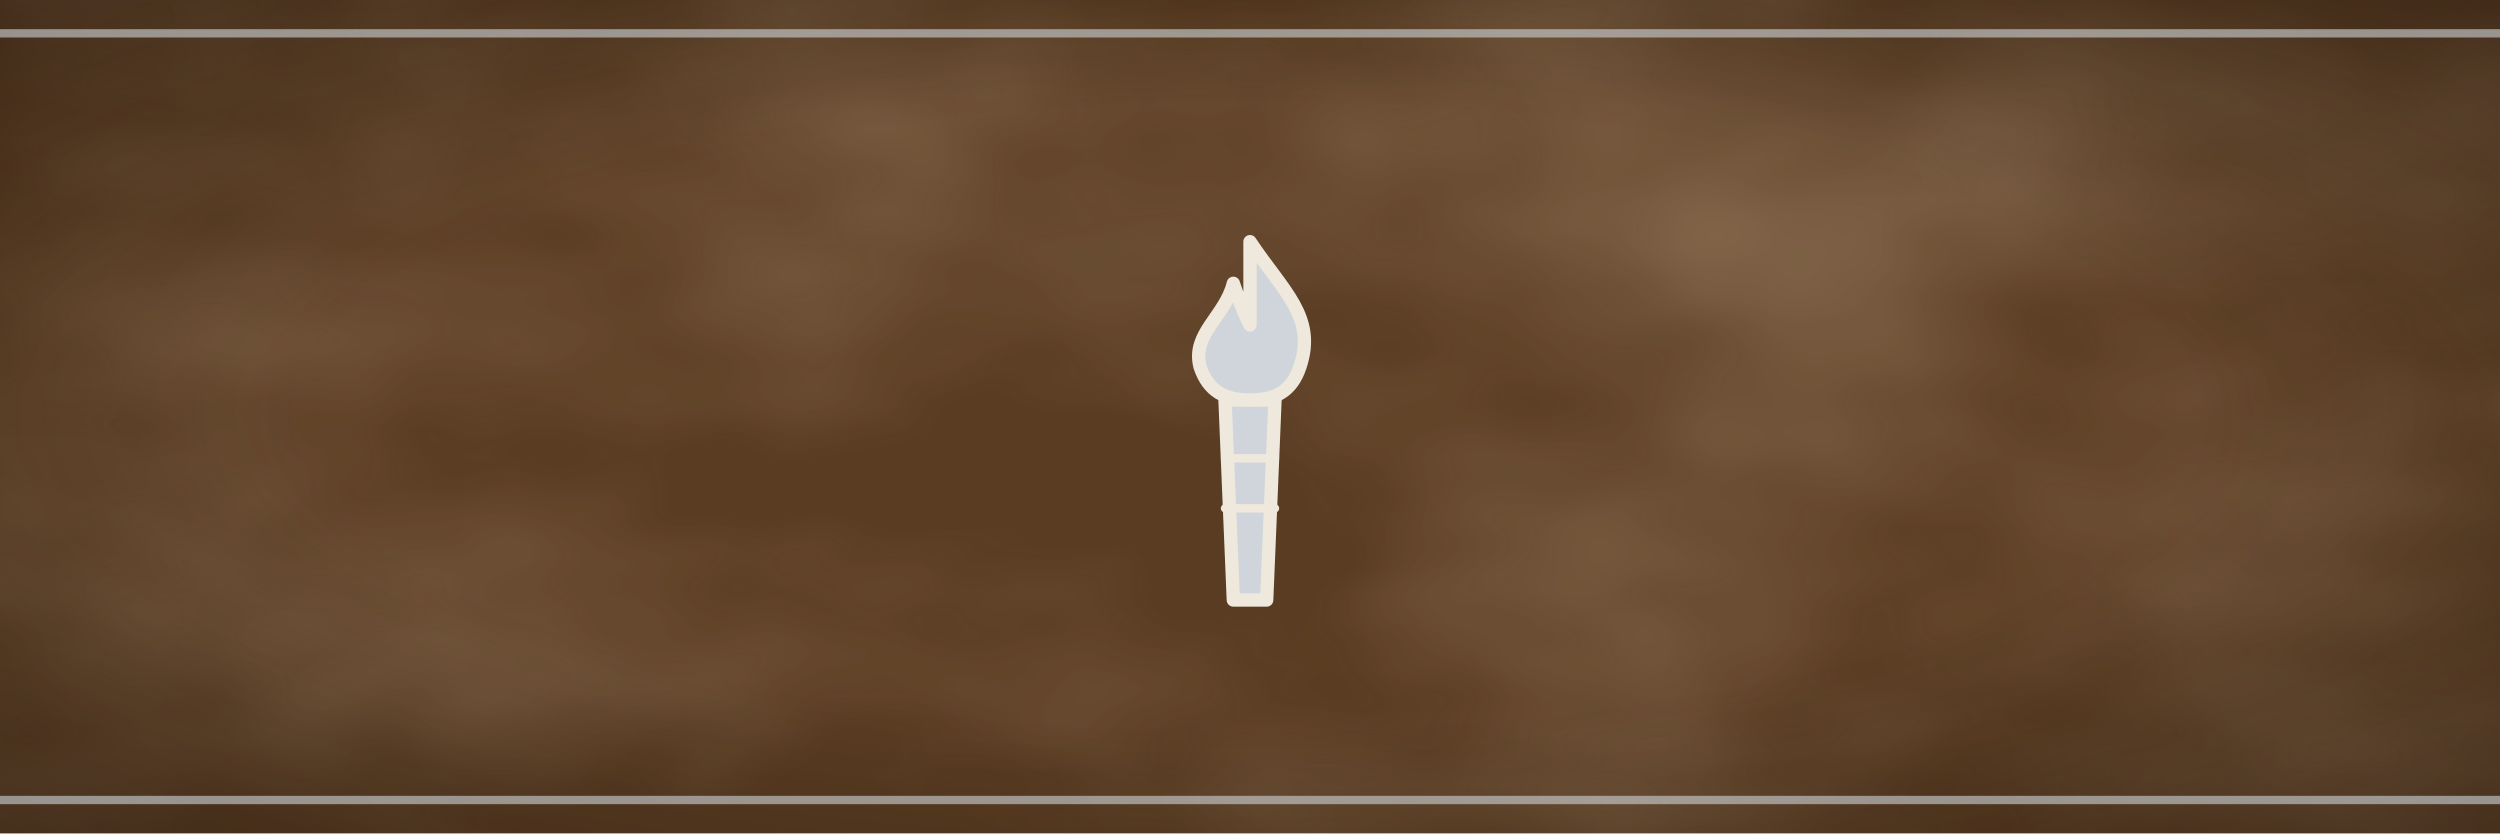
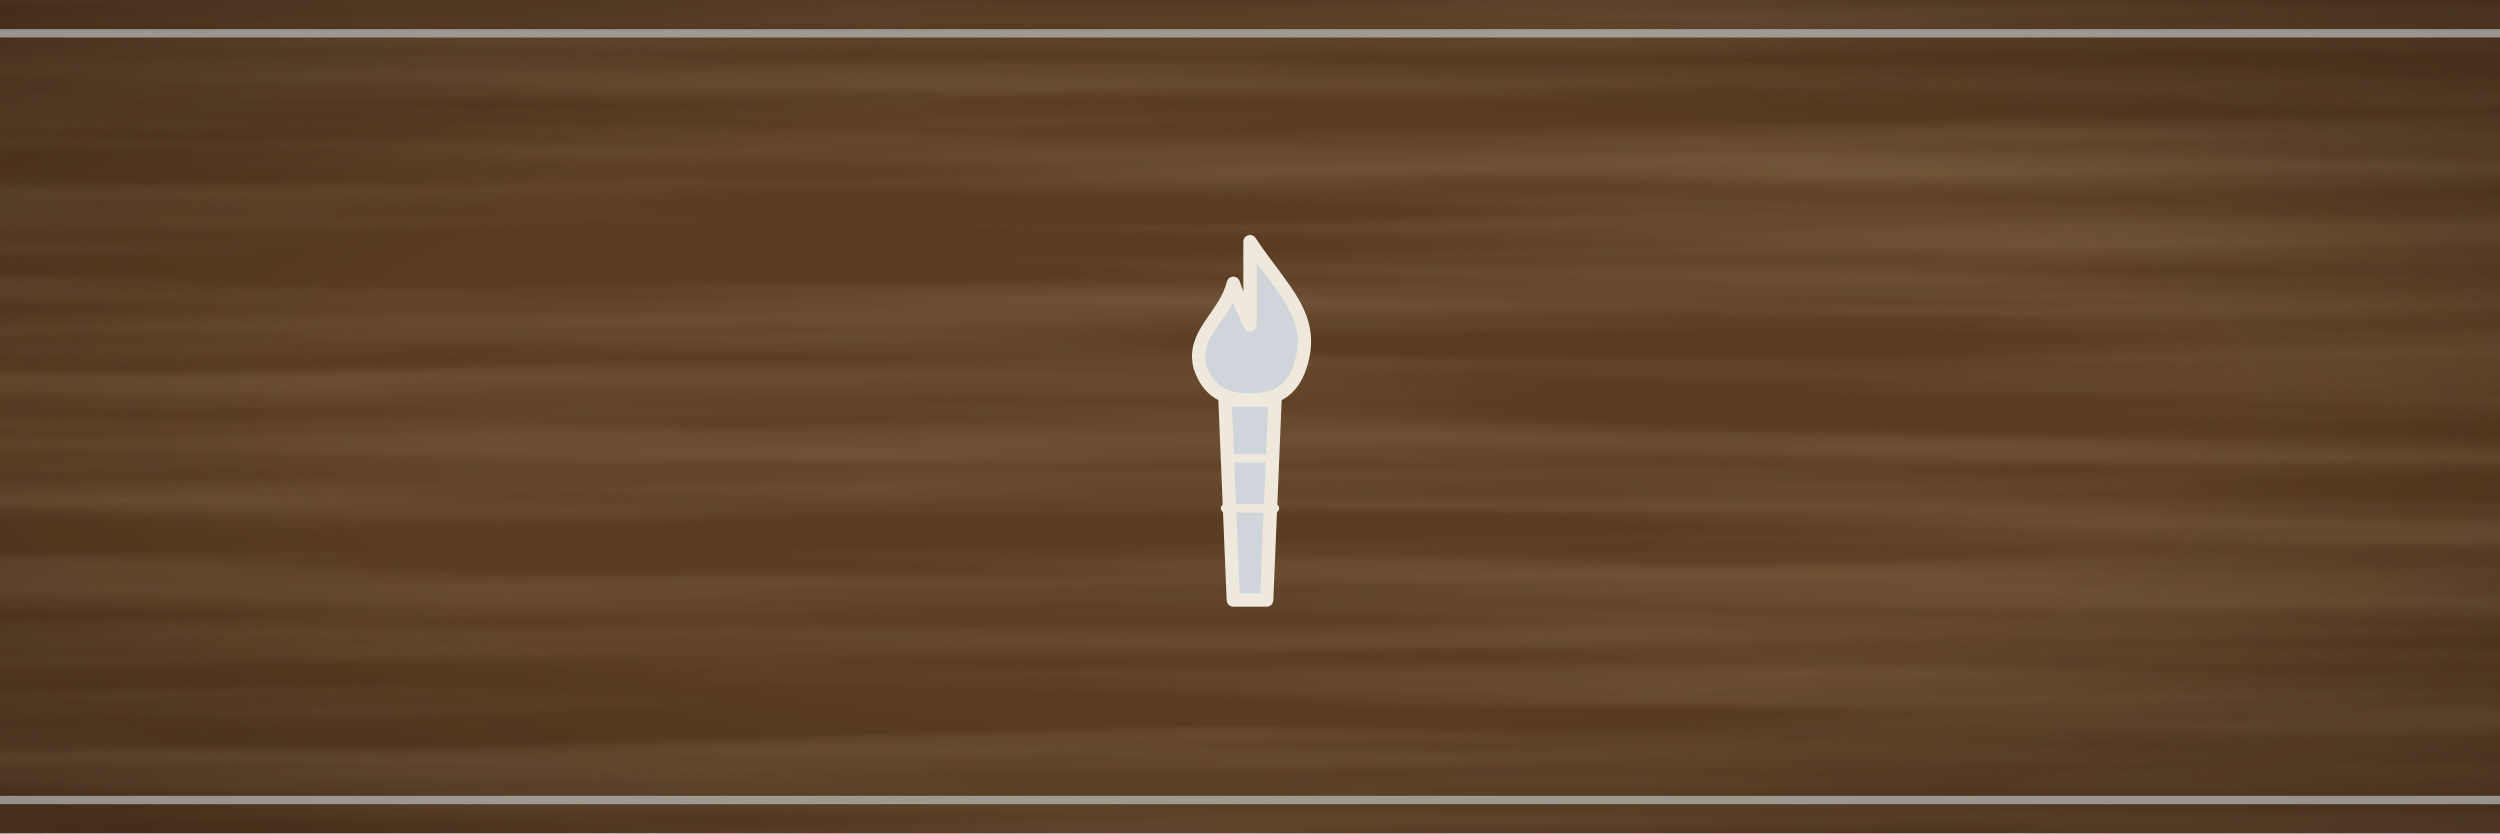
<svg xmlns="http://www.w3.org/2000/svg" viewBox="0 0 600 200" preserveAspectRatio="xMidYMid slice">
  <defs>
    <filter id="m" x="0" y="0" width="100%" height="100%">
-       <feTurbulence type="fractalNoise" baseFrequency=".006 .011" numOctaves="4" seed="59" />
-       <feColorMatrix values="0 0 0 0 .55  0 0 0 0 .40  0 0 0 0 .26  0 0 0 1.25 -.5" />
+       <feTurbulence type="fractalNoise" baseFrequency=".003 .09" numOctaves="3" seed="59" />
+       <feColorMatrix values="0 0 0 0 .30  0 0 0 0 .19  0 0 0 0 .10  0 0 0 1.6 -.55" />
    </filter>
    <radialGradient id="v" cx=".5" cy=".5" r=".75">
      <stop offset=".5" stop-color="#1c120a" stop-opacity="0" />
      <stop offset="1" stop-color="#1c120a" stop-opacity=".45" />
    </radialGradient>
  </defs>
  <rect width="600" height="200" fill="#5a3c22" />
  <rect width="600" height="200" filter="url(#m)" opacity=".55" />
  <rect width="600" height="200" fill="url(#v)" />
  <path d="M0 8H600M0 192H600" stroke="#cfd5da" stroke-width="2" opacity=".6" />
  <g transform="translate(250 50)">
    <path d="M44 46H56L54 94H46Z" fill="#cfd5da" stroke="#efe8dc" stroke-width="3.2" stroke-linejoin="round" stroke-linecap="round" />
    <path d="M50 8C58 20 66 26 62 38C60 44 56 46 50 46C44 46 40 44 38 38C36 30 44 26 46 18C48 24 49 26 50 28C50 22 50 16 50 8Z" fill="#cfd5da" stroke="#efe8dc" stroke-width="3.2" stroke-linejoin="round" stroke-linecap="round" />
    <path d="M44 60h12M44 72h12" fill="none" stroke="#efe8dc" stroke-width="2" stroke-linejoin="round" stroke-linecap="round" />
  </g>
</svg>
